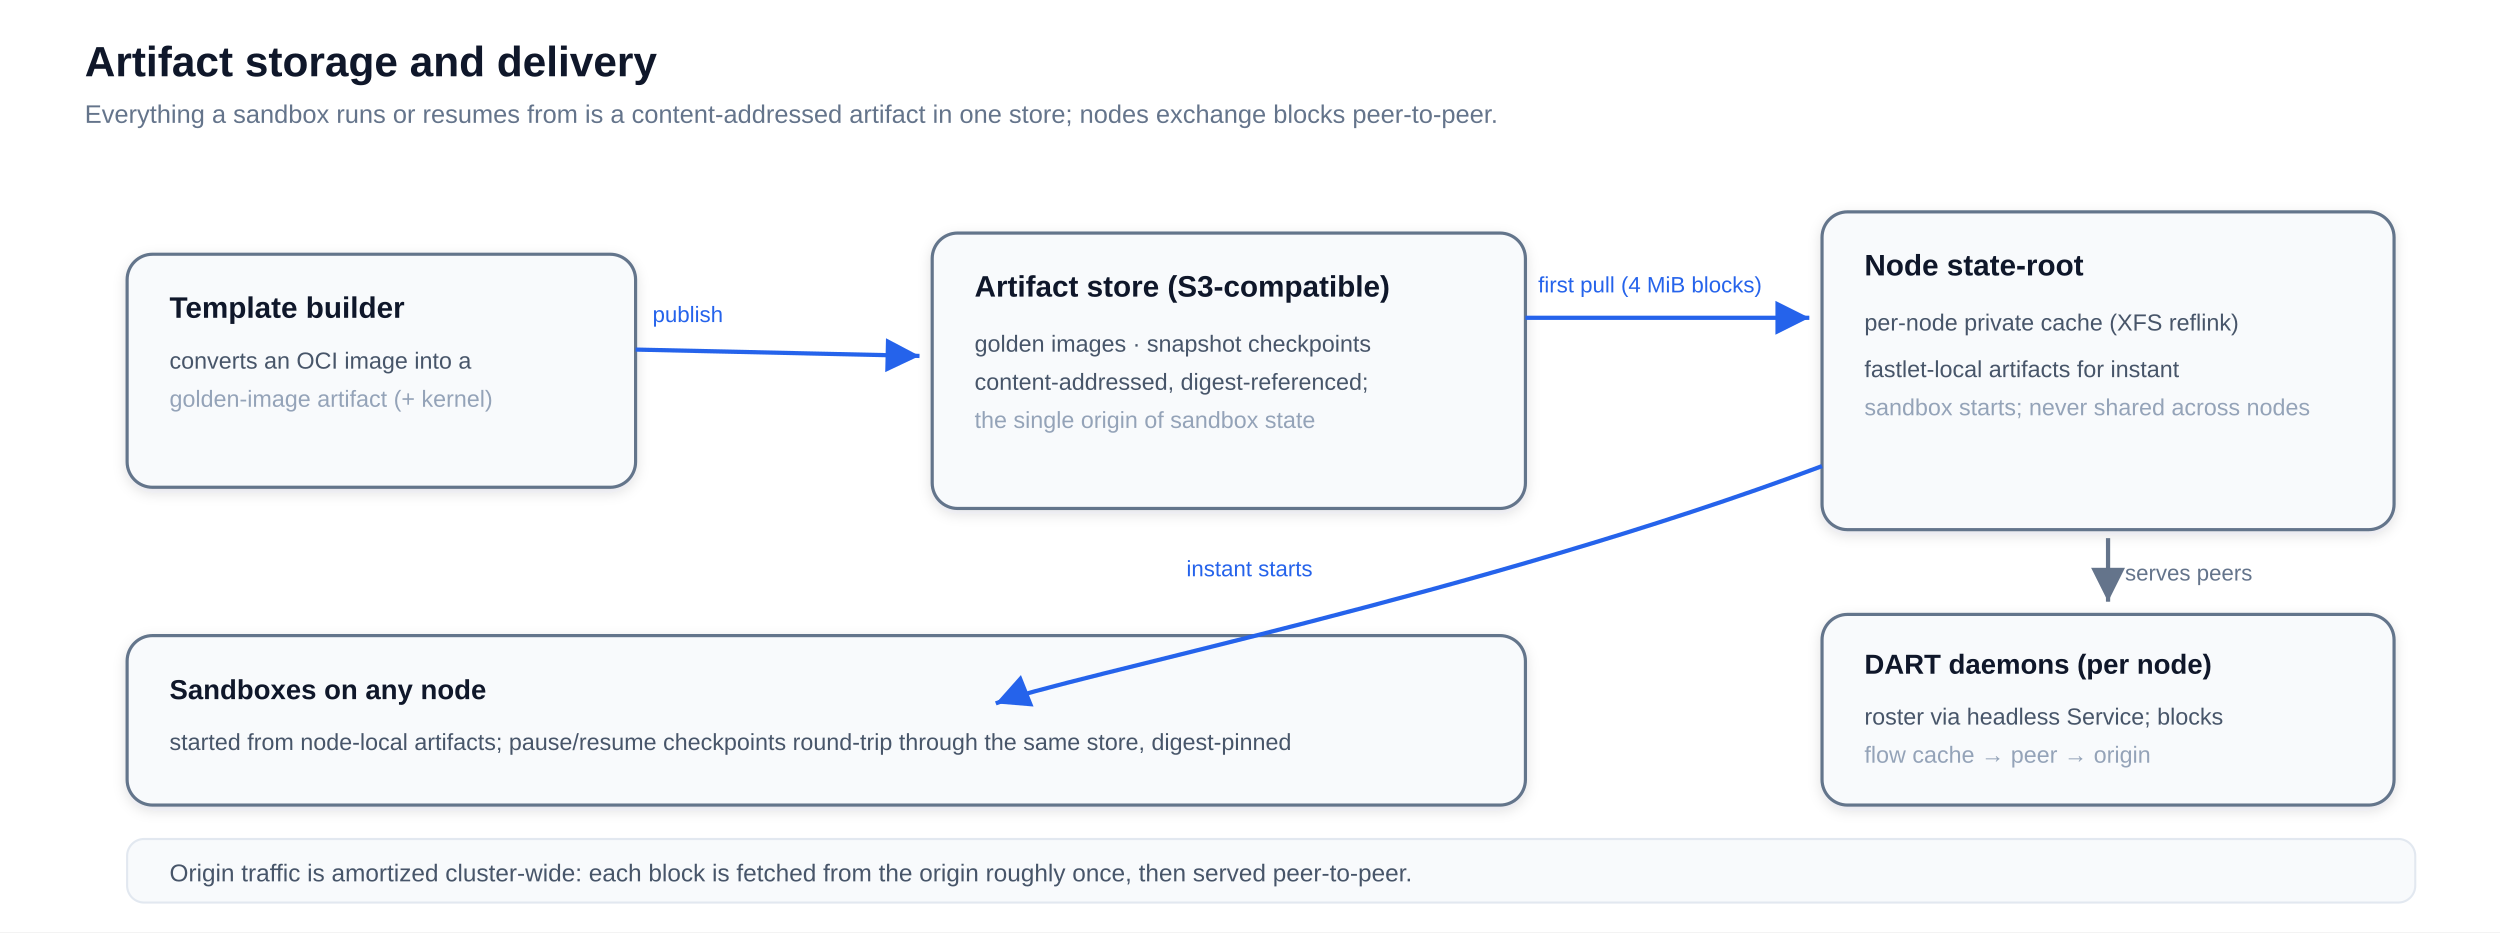
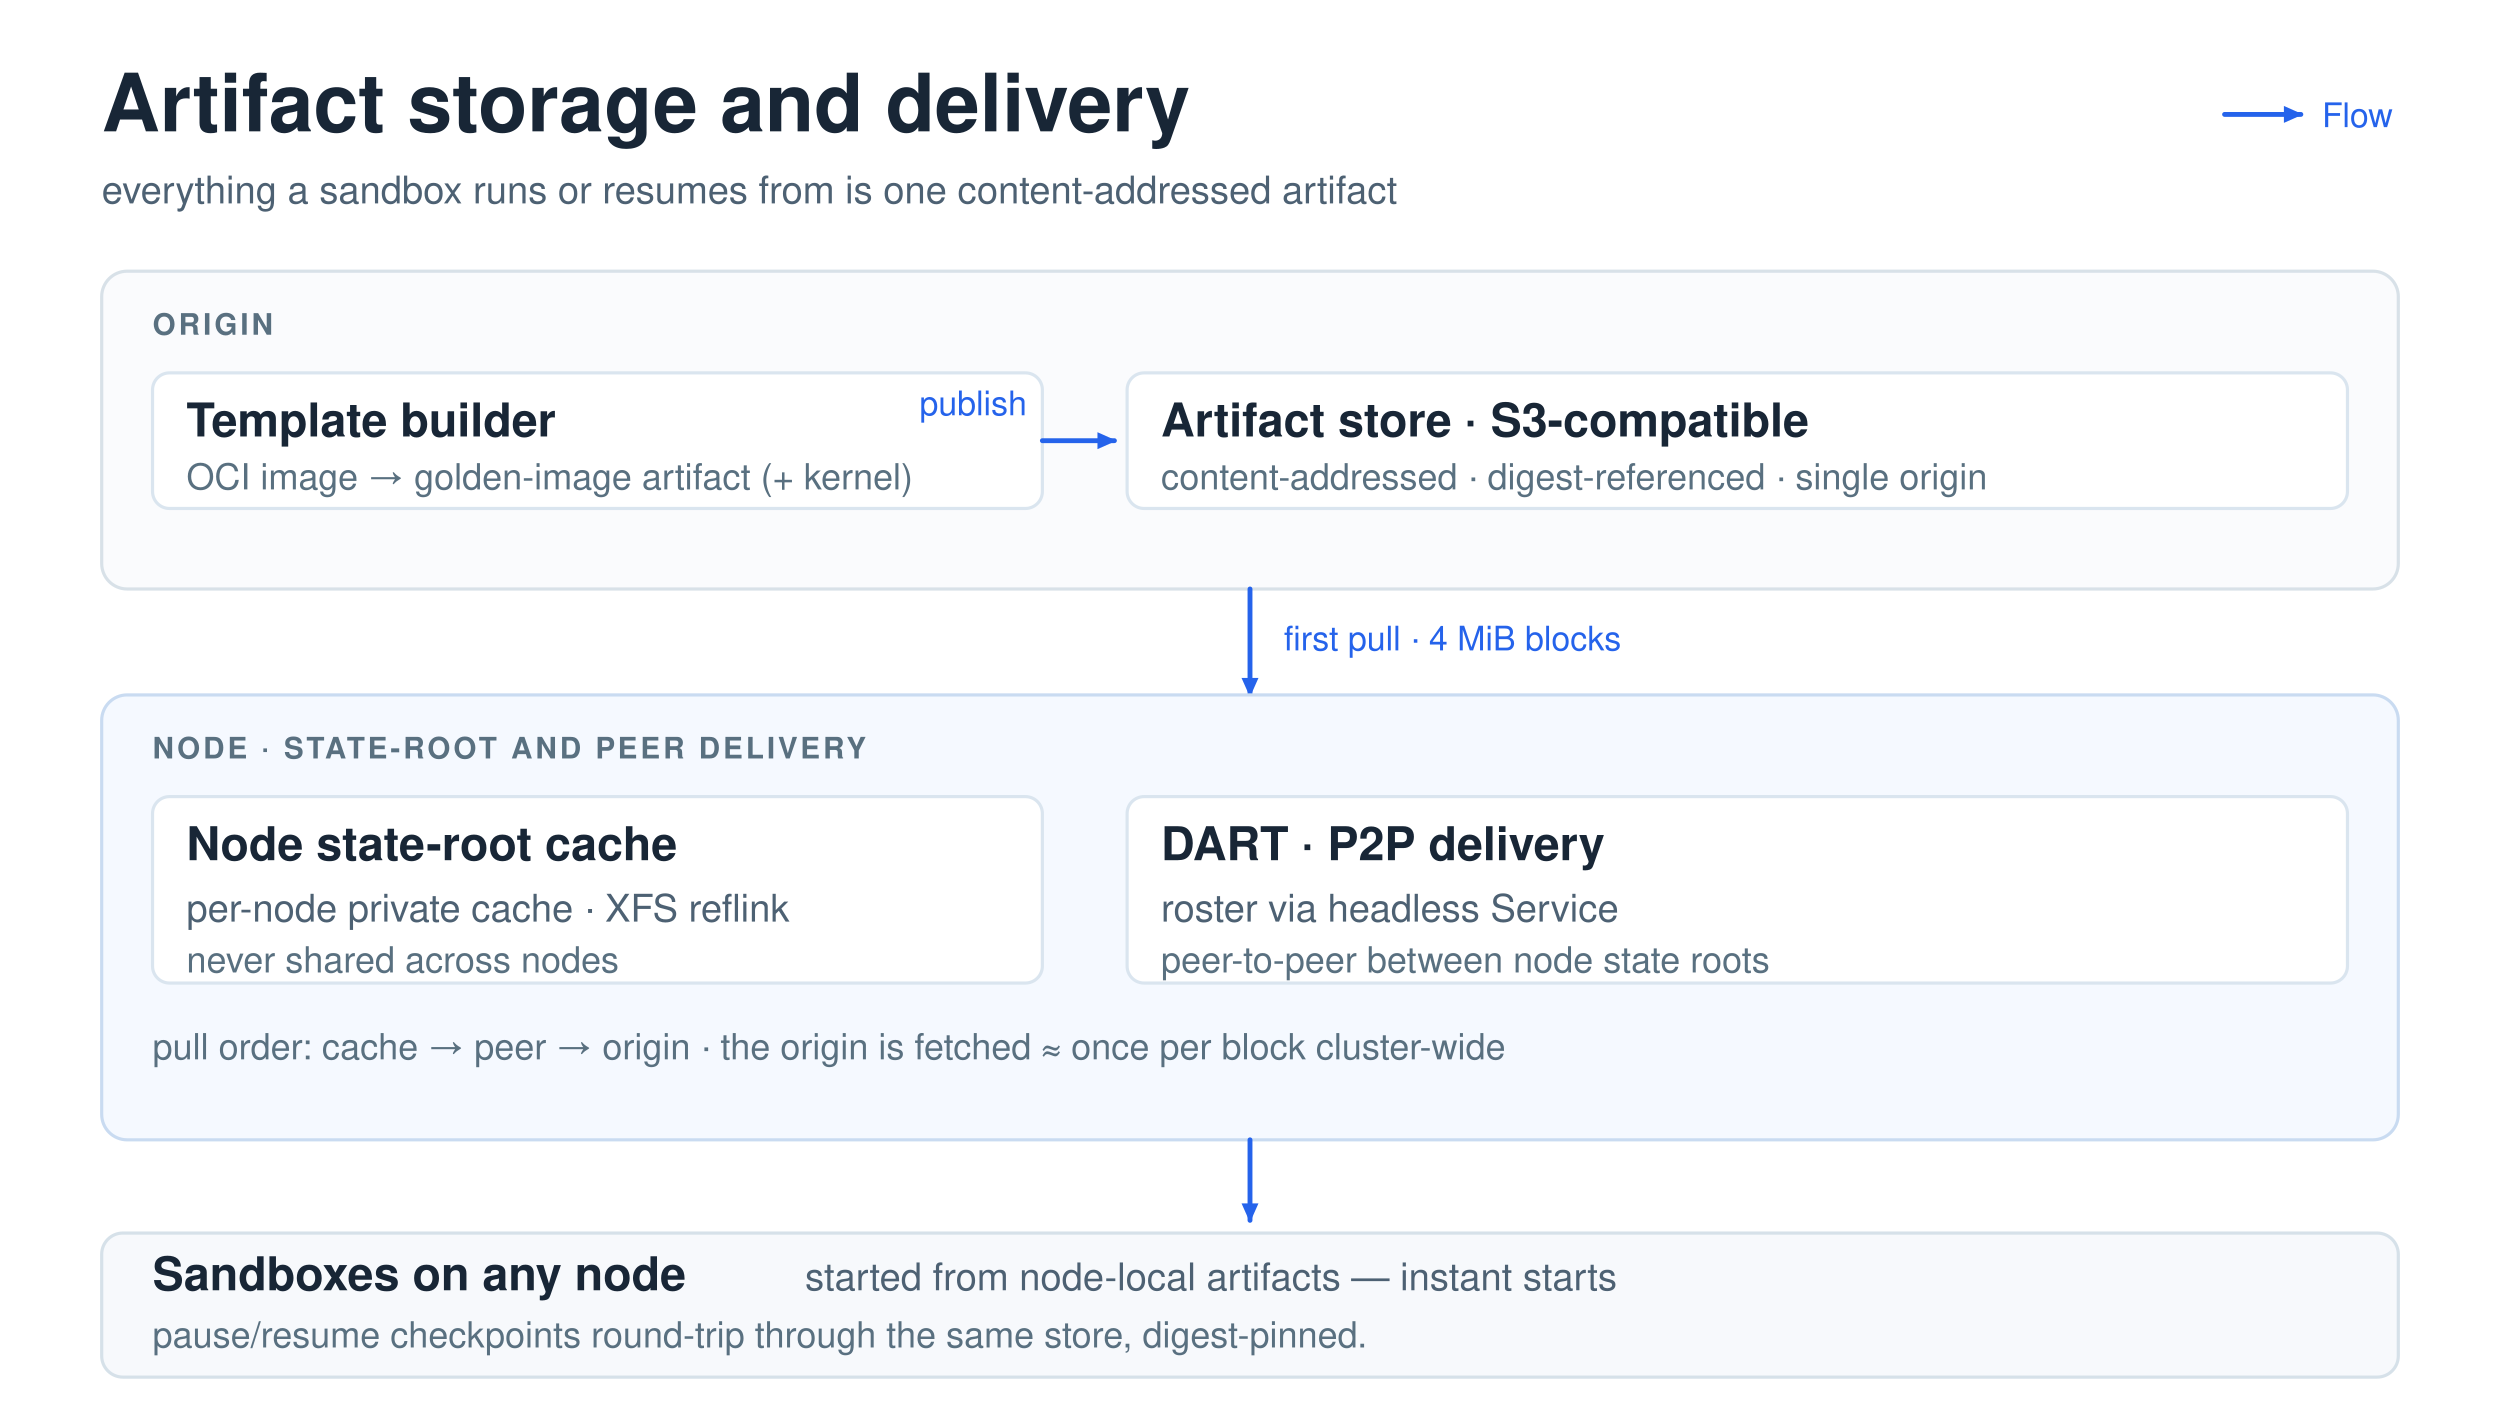
- <svg xmlns="http://www.w3.org/2000/svg" width="1180" height="440" viewBox="0 0 1180 440" font-family="-apple-system,'Helvetica Neue',Arial,sans-serif">
+ <svg xmlns="http://www.w3.org/2000/svg" width="1180" height="674" viewBox="0 0 1180 674" role="img" aria-labelledby="title desc">
  <defs>
-     <marker id="mB" markerWidth="10" markerHeight="10" refX="8" refY="4" orient="auto">
-       <path d="M0,0 L8,4 L0,8 Z" fill="#2563eb" />
+     <marker id="data" markerWidth="9" markerHeight="8" refX="8" refY="4" orient="auto" markerUnits="userSpaceOnUse">
+       <path d="M0 0L9 4L0 8Z" fill="#2563eb" />
    </marker>
-     <marker id="mG" markerWidth="10" markerHeight="10" refX="8" refY="4" orient="auto">
-       <path d="M0,0 L8,4 L0,8 Z" fill="#64748b" />
-     </marker>
-     <filter id="sh" x="-20%" y="-20%" width="140%" height="140%">
-       <feDropShadow dx="0" dy="2" stdDeviation="3" flood-color="#0f172a" flood-opacity="0.12" />
-     </filter>
+     <style>text{font-family:"Helvetica Neue",Helvetica,Arial,sans-serif;fill:#182636} .section{font-size:14px;font-weight:700;letter-spacing:1.4px;fill:#597080} .label{font-size:17px;fill:#597080} .body{font-size:18px;fill:#4d6173} .heading{font-size:22px;font-weight:600} .edge{font-size:16px;font-weight:500} </style>
  </defs>
-   <rect width="1180" height="440" fill="#ffffff" />
-   <text x="40" y="36" font-size="20" font-weight="700" fill="#0f172a">Artifact storage and delivery</text>
-   <text x="40" y="58" font-size="12" fill="#64748b">Everything a sandbox runs or resumes from is a content-addressed artifact in one store; nodes exchange blocks peer-to-peer.</text>
-   <rect x="60" y="120" width="240" height="110" rx="12" fill="#f8fafc" stroke="#64748b" stroke-width="1.5" filter="url(#sh)" />
-   <text x="80" y="150" font-size="14" font-weight="700" fill="#0f172a">Template builder</text>
-   <text x="80" y="174" font-size="11" fill="#475569">converts an OCI image into a</text>
-   <text x="80" y="192" font-size="11" fill="#94a3b8">golden-image artifact (+ kernel)</text>
-   <rect x="440" y="110" width="280" height="130" rx="12" fill="#f8fafc" stroke="#64748b" stroke-width="1.5" filter="url(#sh)" />
-   <text x="460" y="140" font-size="14" font-weight="700" fill="#0f172a">Artifact store (S3-compatible)</text>
-   <text x="460" y="166" font-size="11" fill="#475569">golden images · snapshot checkpoints</text>
-   <text x="460" y="184" font-size="11" fill="#475569">content-addressed, digest-referenced;</text>
-   <text x="460" y="202" font-size="11" fill="#94a3b8">the single origin of sandbox state</text>
-   <rect x="860" y="100" width="270" height="150" rx="12" fill="#f8fafc" stroke="#64748b" stroke-width="1.5" filter="url(#sh)" />
-   <text x="880" y="130" font-size="14" font-weight="700" fill="#0f172a">Node state-root</text>
-   <text x="880" y="156" font-size="11" fill="#475569">per-node private cache (XFS reflink)</text>
-   <text x="880" y="178" font-size="11" fill="#475569">fastlet-local artifacts for instant</text>
-   <text x="880" y="196" font-size="11" fill="#94a3b8">sandbox starts; never shared across nodes</text>
-   <rect x="860" y="290" width="270" height="90" rx="12" fill="#f8fafc" stroke="#64748b" stroke-width="1.5" filter="url(#sh)" />
-   <text x="880" y="318" font-size="13" font-weight="700" fill="#0f172a">DART daemons (per node)</text>
-   <text x="880" y="342" font-size="11" fill="#475569">roster via headless Service; blocks</text>
-   <text x="880" y="360" font-size="11" fill="#94a3b8">flow cache → peer → origin</text>
-   <path d="M300,165 L434,168" stroke="#2563eb" stroke-width="2" marker-end="url(#mB)" fill="none" />
-   <text x="308" y="152" font-size="10.5" fill="#2563eb">publish</text>
-   <path d="M720,150 L854,150" stroke="#2563eb" stroke-width="2" marker-end="url(#mB)" fill="none" />
-   <text x="726" y="138" font-size="10.5" fill="#2563eb">first pull (4 MiB blocks)</text>
-   <path d="M995,254 L995,284" stroke="#64748b" stroke-width="2" marker-end="url(#mG)" fill="none" />
-   <text x="1003" y="274" font-size="10.5" fill="#64748b">serves peers</text>
-   <rect x="60" y="300" width="660" height="80" rx="12" fill="#f8fafc" stroke="#64748b" stroke-width="1.5" filter="url(#sh)" />
-   <text x="80" y="330" font-size="13" font-weight="700" fill="#0f172a">Sandboxes on any node</text>
-   <text x="80" y="354" font-size="11" fill="#475569">started from node-local artifacts; pause/resume checkpoints round-trip through the same store, digest-pinned</text>
-   <path d="M860,220 C700,280 500,320 470,332" stroke="#2563eb" stroke-width="2" marker-end="url(#mB)" fill="none" />
-   <text x="560" y="272" font-size="10.5" fill="#2563eb">instant starts</text>
-   <rect x="60" y="396" width="1080" height="30" rx="8" fill="#f8fafc" stroke="#e2e8f0" />
-   <text x="80" y="416" font-size="11.5" fill="#475569">Origin traffic is amortized cluster-wide: each block is fetched from the origin roughly once, then served peer-to-peer.</text>
+   <rect width="1180" height="674" fill="#ffffff" />
+   <text x="48" y="62" font-size="38" font-weight="700">Artifact storage and delivery</text>
+   <text x="48" y="96" class="body">everything a sandbox runs or resumes from is one content-addressed artifact</text>
+   <path d="M1050 54h36" fill="none" stroke="#2563eb" stroke-width="2.3" stroke-linejoin="round" stroke-linecap="round" marker-end="url(#data)" />
+   <text x="1096" y="60" class="edge" style="fill:#2563eb">Flow</text>
+   <rect x="48" y="128" width="1084" height="150" rx="12" fill="#fafbfd" stroke="#d8e1e8" stroke-width="1.5" />
+   <text x="72" y="158" class="section">ORIGIN</text>
+   <rect x="72" y="176" width="420" height="64" rx="8" fill="#ffffff" stroke="#dae5ef" stroke-width="1.5" />
+   <text x="88" y="206" class="heading">Template builder</text>
+   <text x="88" y="231" class="label">OCI image → golden-image artifact (+ kernel)</text>
+   <rect x="532" y="176" width="576" height="64" rx="8" fill="#ffffff" stroke="#dae5ef" stroke-width="1.5" />
+   <text x="548" y="206" class="heading">Artifact store · S3-compatible</text>
+   <text x="548" y="231" class="label">content-addressed · digest-referenced · single origin</text>
+   <path d="M492 208H526" fill="none" stroke="#2563eb" stroke-width="2.3" stroke-linejoin="round" stroke-linecap="round" marker-end="url(#data)" />
+   <text x="434" y="196" class="edge" style="fill:#2563eb">publish</text>
+   <path d="M590 278V328" fill="none" stroke="#2563eb" stroke-width="2.3" stroke-linejoin="round" stroke-linecap="round" marker-end="url(#data)" />
+   <text x="606" y="307" class="edge" style="fill:#2563eb">first pull · 4 MiB blocks</text>
+   <rect x="48" y="328" width="1084" height="210" rx="12" fill="#f5f9ff" stroke="#c9dbf1" stroke-width="1.5" />
+   <text x="72" y="358" class="section">NODE · STATE-ROOT AND PEER DELIVERY</text>
+   <rect x="72" y="376" width="420" height="88" rx="8" fill="#ffffff" stroke="#dae5ef" stroke-width="1.5" />
+   <text x="88" y="406" class="heading">Node state-root cache</text>
+   <text x="88" y="435" class="body">per-node private cache · XFS reflink</text>
+   <text x="88" y="459" class="label">never shared across nodes</text>
+   <rect x="532" y="376" width="576" height="88" rx="8" fill="#ffffff" stroke="#dae5ef" stroke-width="1.5" />
+   <text x="548" y="406" class="heading">DART · P2P delivery</text>
+   <text x="548" y="435" class="body">roster via headless Service</text>
+   <text x="548" y="459" class="label">peer-to-peer between node state roots</text>
+   <text x="72" y="500" class="label">pull order: cache → peer → origin · the origin is fetched ≈ once per block cluster-wide</text>
+   <path d="M590 538V576" fill="none" stroke="#2563eb" stroke-width="2.3" stroke-linejoin="round" stroke-linecap="round" marker-end="url(#data)" />
+   <rect x="48" y="582" width="1084" height="68" rx="10" fill="#f7f9fc" stroke="#d6e1e9" stroke-width="1.5" />
+   <text x="72" y="609" class="heading">Sandboxes on any node</text>
+   <text x="380" y="609" class="body">started from node-local artifacts — instant starts</text>
+   <text x="72" y="636" class="label">pause/resume checkpoints round-trip through the same store, digest-pinned.</text>
</svg>
